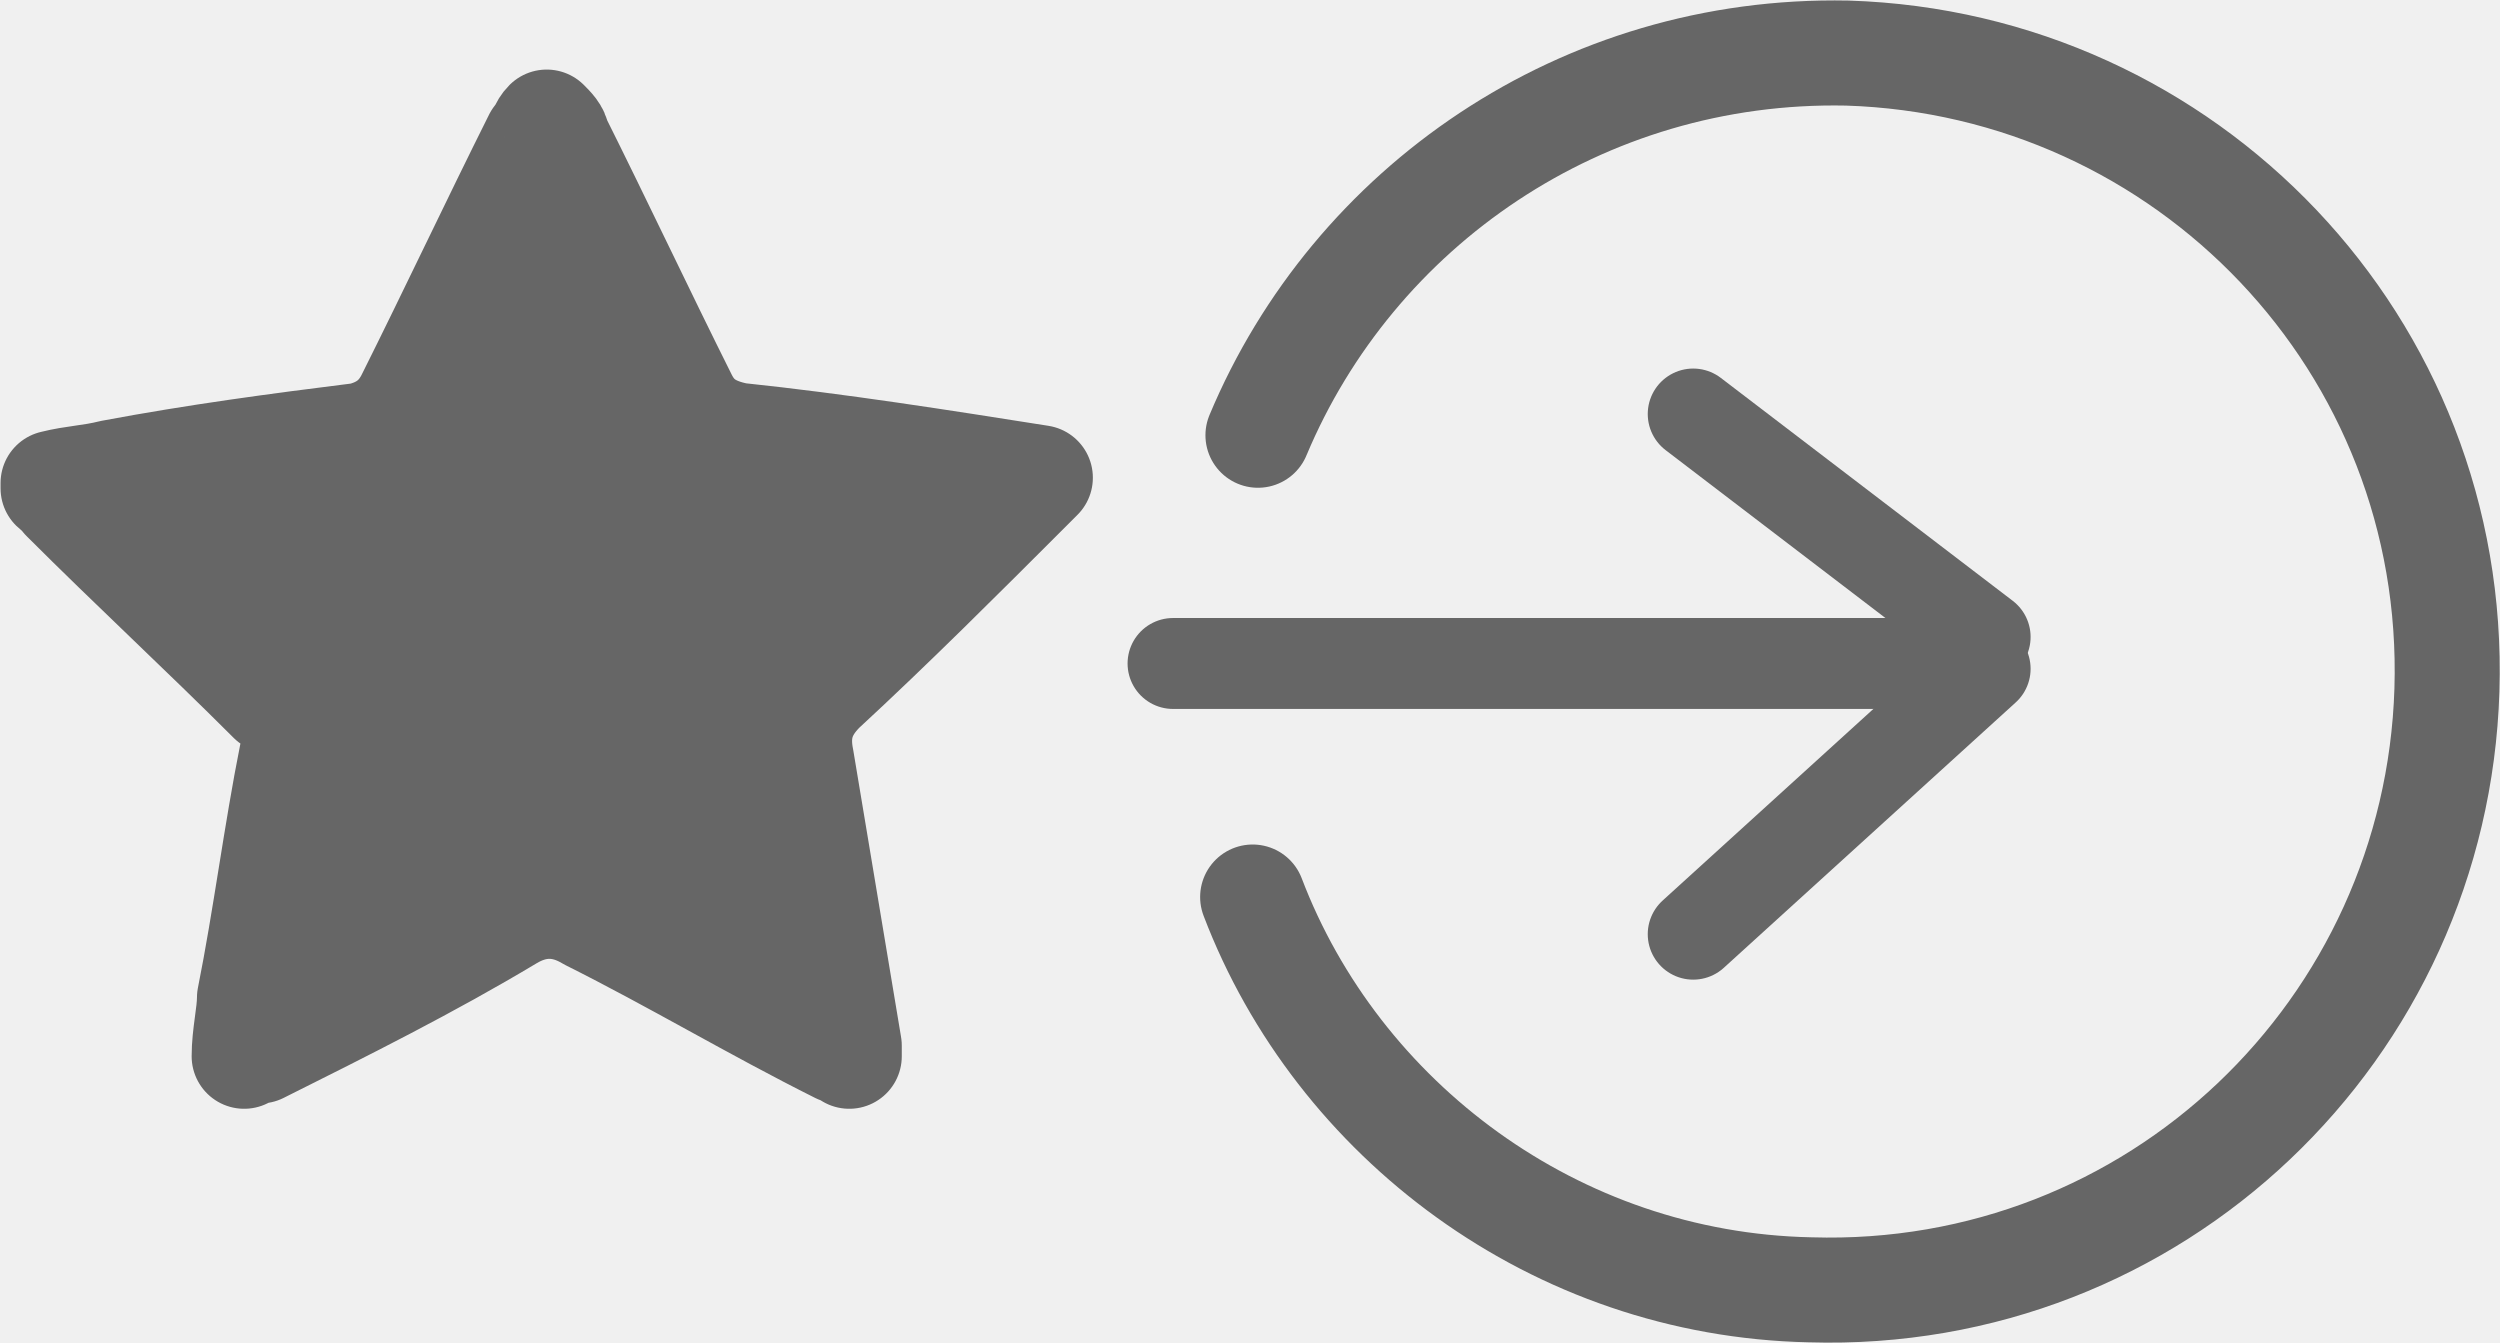
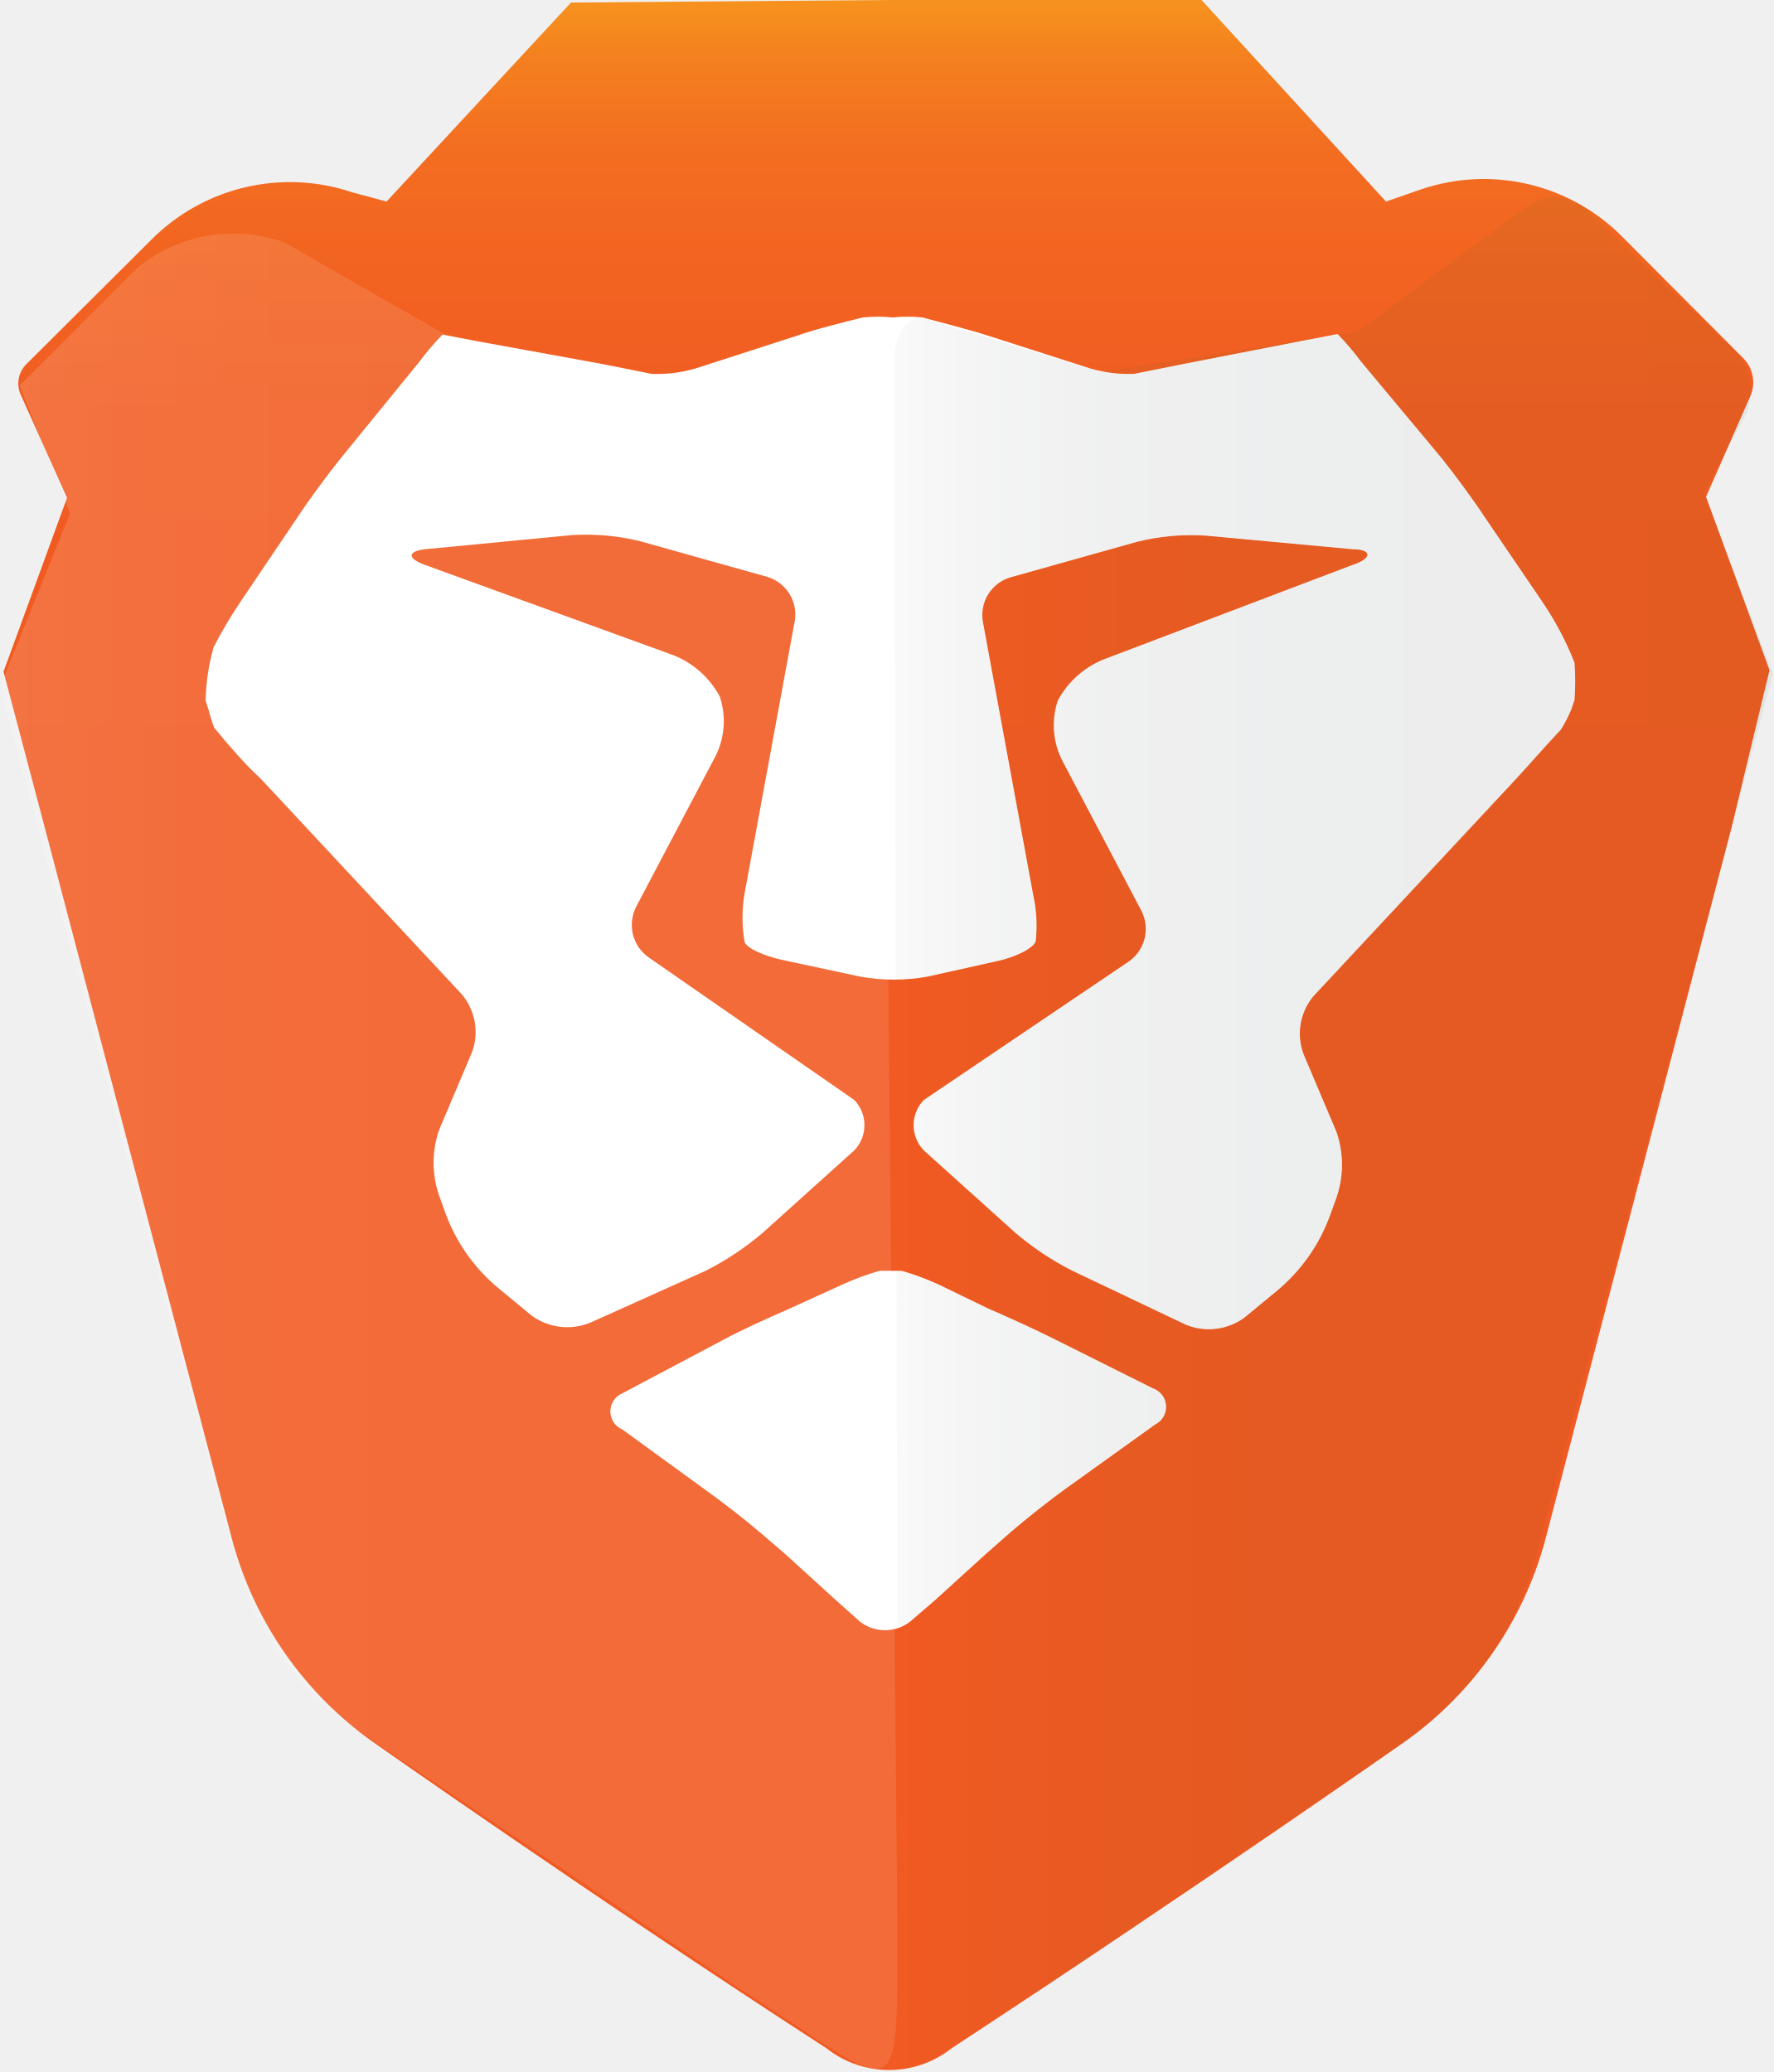
- <svg xmlns="http://www.w3.org/2000/svg" version="1.1" id="Layer_1_copy" x="0px" y="0px" viewBox="0 0 47.1 25.3" style="enable-background:new 0 0 47.1 25.3;" xml:space="preserve">
-   <g>
-     <path style="fill:none;stroke:#666666;stroke-width:1.979;stroke-linecap:round;stroke-linejoin:round;stroke-miterlimit:10;" d="M23.7,8.2c1.8-4.3,6.1-7.3,11.1-7.2c6.4,0.2,11.5,5.5,11.3,12c-0.2,6.4-5.5,11.5-12,11.3c-4.8-0.1-8.9-3.2-10.5-7.4" />
-     <g>
-       <line style="fill:none;stroke:#666666;stroke-width:1.713;stroke-linecap:round;stroke-linejoin:round;stroke-miterlimit:10;" x1="31.9" y1="17.6" x2="37.4" y2="12.6" />
-       <line style="fill:none;stroke:#666666;stroke-width:1.713;stroke-linecap:round;stroke-linejoin:round;stroke-miterlimit:10;" x1="31.9" y1="7.8" x2="37.4" y2="12" />
-       <line style="fill:none;stroke:#666666;stroke-width:1.713;stroke-linecap:round;stroke-linejoin:round;stroke-miterlimit:10;" x1="22.1" y1="12.5" x2="36.9" y2="12.5" />
-     </g>
-     <g id="X1vBn6.tif_9_">
-       <g>
-         <path style="fill:#666666;stroke:#666666;stroke-width:1.979;stroke-linecap:round;stroke-linejoin:round;stroke-miterlimit:10;" d="M16,19.9c0-0.1,0-0.1,0-0.2c-0.3-1.8-0.6-3.6-0.9-5.4c-0.1-0.5,0-0.9,0.4-1.3c1.3-1.2,2.6-2.5,3.9-3.8c0.1-0.1,0.1-0.1,0.2-0.2c-1.9-0.3-3.8-0.6-5.7-0.8c-0.5-0.1-0.8-0.3-1-0.7c-0.8-1.6-1.6-3.3-2.4-4.9c0-0.1-0.1-0.2-0.2-0.3c-0.1,0.1-0.1,0.2-0.2,0.3C9.3,4.2,8.5,5.9,7.7,7.5C7.5,7.9,7.2,8.1,6.8,8.2C5.2,8.4,3.7,8.6,2.1,8.9C1.7,9,1.4,9,1,9.1v0.1c0.1,0.1,0.2,0.1,0.2,0.2c1.3,1.3,2.6,2.5,3.9,3.8c0.4,0.1,0.5,0.5,0.4,1c-0.3,1.5-0.5,3.1-0.8,4.6c0,0.3-0.1,0.7-0.1,1.1c0.1-0.1,0.2-0.1,0.3-0.1c1.6-0.8,3.2-1.6,4.7-2.5c0.5-0.3,1-0.3,1.5,0c1.6,0.8,3.1,1.7,4.7,2.5C15.8,19.8,15.9,19.8,16,19.9z" />
+ <svg xmlns="http://www.w3.org/2000/svg" viewBox="0 0 35.19 41.12">
+   <defs>
+     <style>.cls-1{isolation:isolate;}.cls-2{fill:url(#linear-gradient);}.cls-3{opacity:0.15;fill:url(#linear-gradient-2);}.cls-4{fill:#fff;}.cls-5{opacity:0.4;mix-blend-mode:darken;fill:url(#linear-gradient-3);}</style>
+     <linearGradient id="linear-gradient" x1="17.59" x2="17.59" y2="41.12" gradientUnits="userSpaceOnUse">
+       <stop offset="0" stop-color="#f6921e" />
+       <stop offset="0.03" stop-color="#f47f1f" />
+       <stop offset="0.07" stop-color="#f36e21" />
+       <stop offset="0.13" stop-color="#f26321" />
+       <stop offset="0.2" stop-color="#f15c22" />
+       <stop offset="0.4" stop-color="#f15a22" />
+     </linearGradient>
+     <linearGradient id="linear-gradient-2" y1="22.84" x2="17.8" y2="22.84" gradientUnits="userSpaceOnUse">
+       <stop offset="0" stop-color="#fff" />
+       <stop offset="0.05" stop-color="#fff" stop-opacity="0.93" />
+       <stop offset="0.13" stop-color="#fff" stop-opacity="0.85" />
+       <stop offset="0.23" stop-color="#fff" stop-opacity="0.78" />
+       <stop offset="0.35" stop-color="#fff" stop-opacity="0.73" />
+       <stop offset="0.53" stop-color="#fff" stop-opacity="0.71" />
+       <stop offset="1" stop-color="#fff" stop-opacity="0.7" />
+     </linearGradient>
+     <linearGradient id="linear-gradient-3" x1="17.72" y1="22.48" x2="35.19" y2="22.48" gradientUnits="userSpaceOnUse">
+       <stop offset="0" stop-color="#f1f1f2" />
+       <stop offset="0.09" stop-color="#e4e5e6" />
+       <stop offset="0.24" stop-color="#d9dadb" />
+       <stop offset="0.44" stop-color="#d2d4d5" />
+       <stop offset="1" stop-color="#d0d2d3" />
+     </linearGradient>
+   </defs>
+   <g class="cls-1">
+     <g id="Layer_2" data-name="Layer 2">
+       <g id="Layer_1-2" data-name="Layer 1">
+         <path class="cls-2" d="M35.11,13.3,33.85,9.86l.88-2a.68.68,0,0,0-.14-.75L32.19,4.7a3.87,3.87,0,0,0-4-.94L27.5,4,23.84,0,17.63,0h0L11.33.05,7.67,4,7,3.82A3.88,3.88,0,0,0,3,4.76L.52,7.23a.54.54,0,0,0-.11.6l.92,2.05L.07,13.33l.82,3.1L4.61,30.57a7.2,7.2,0,0,0,2.79,4s4.52,3.18,9,6.08a2,2,0,0,0,2.48,0c5-3.28,9-6.09,9-6.09a7.21,7.21,0,0,0,2.78-4l3.7-14.15Z" />
+         <path class="cls-3" d="M4.73,31.18,0,13.63l1.39-3.44-1-2.54L2.72,5.32a3,3,0,0,1,2.92-.51L9.22,6.86l4.65,1.08,3.63-1.5.3,31.17c0,4.49.24,4-3.07,1.89L6.59,34A6.17,6.17,0,0,1,4.73,31.18Z" />
+         <path class="cls-4" d="M18.62,25.49a5.31,5.31,0,0,0-.73-.27h-.44a5.31,5.31,0,0,0-.73.27L15.6,26c-.35.15-.92.41-1.25.59l-2,1.06a.39.39,0,0,0,0,.72L14,29.57c.31.22.8.6,1.09.85l.5.43,1,.91.47.42a.81.81,0,0,0,1,0l.5-.43,1-.91.5-.44c.29-.25.78-.64,1.09-.86l1.77-1.27a.39.39,0,0,0-.05-.72l-2-1c-.34-.17-.91-.43-1.26-.58Z" />
+         <path class="cls-4" d="M31.18,14.07l.06-.18a4.85,4.85,0,0,0,0-.74,6.22,6.22,0,0,0-.66-1.24l-1.15-1.69c-.21-.32-.58-.82-.82-1.12L27,7.17a5.4,5.4,0,0,0-.46-.54h0l-.68.13-2.36.46-1,.2a2.69,2.69,0,0,1-1-.15l-1.87-.6c-.36-.12-1-.28-1.33-.37a2.84,2.84,0,0,0-.59,0,2.84,2.84,0,0,0-.59,0c-.37.09-1,.25-1.33.37l-1.86.6a2.69,2.69,0,0,1-1,.15l-1-.2L9.46,6.77l-.68-.13h0a5.4,5.4,0,0,0-.46.54L6.74,9.12c-.24.3-.61.8-.82,1.12L4.78,11.93a9.06,9.06,0,0,0-.54.91,4.13,4.13,0,0,0-.16,1.07l.06.18a2.74,2.74,0,0,0,.11.35c.24.3.65.77.91,1l4,4.29a1.16,1.16,0,0,1,.21,1.14l-.66,1.56a2,2,0,0,0,0,1.29l.13.36a3.5,3.5,0,0,0,1.08,1.51l.63.52a1.2,1.2,0,0,0,1.16.14L14,25.22a5.73,5.73,0,0,0,1.14-.76l1.81-1.63a.72.72,0,0,0,0-1L12.87,19a.79.79,0,0,1-.25-1l1.58-3a1.54,1.54,0,0,0,.08-1.18,1.8,1.8,0,0,0-.9-.81L8.43,11.21c-.36-.13-.34-.27,0-.31l2.91-.28a4.49,4.49,0,0,1,1.36.12l2.53.71a.78.78,0,0,1,.54.87l-1,5.43a2.81,2.81,0,0,0,0,.92c0,.13.38.3.75.38l1.54.33a3.76,3.76,0,0,0,1.35,0l1.39-.31c.37-.08.71-.26.75-.39a2.81,2.81,0,0,0-.05-.92l-1-5.43a.78.78,0,0,1,.54-.87l2.53-.71a4.48,4.48,0,0,1,1.36-.12l2.91.27c.38,0,.4.18,0,.31l-4.95,1.88a1.8,1.8,0,0,0-.9.81,1.54,1.54,0,0,0,.08,1.18l1.58,3a.79.79,0,0,1-.25,1l-4.07,2.75a.72.72,0,0,0,0,1l1.81,1.63a5.73,5.73,0,0,0,1.14.76l2.25,1.07a1.2,1.2,0,0,0,1.16-.14l.63-.52a3.5,3.5,0,0,0,1.07-1.51l.13-.36a2,2,0,0,0,0-1.29l-.66-1.56a1.16,1.16,0,0,1,.2-1.14l4-4.29c.26-.28.67-.75.91-1A2.74,2.74,0,0,0,31.18,14.07Z" />
+         <path class="cls-5" d="M27.82,34.6l-6.93,4.74c-1.92,1.06-2.86,2.09-3,1.59a29,29,0,0,1-.07-3.37l-.08-30.5c0-.3.22-.8.57-.75l3.53,1.07,5.1-.8L30.3,4.1a.93.93,0,0,1,1.2.07l3,2.87a1.2,1.2,0,0,1,.13,1.21L33.8,9.78l1.38,3.59L30.42,31.09A6.62,6.62,0,0,1,27.82,34.6Z" />
      </g>
    </g>
  </g>
</svg>
